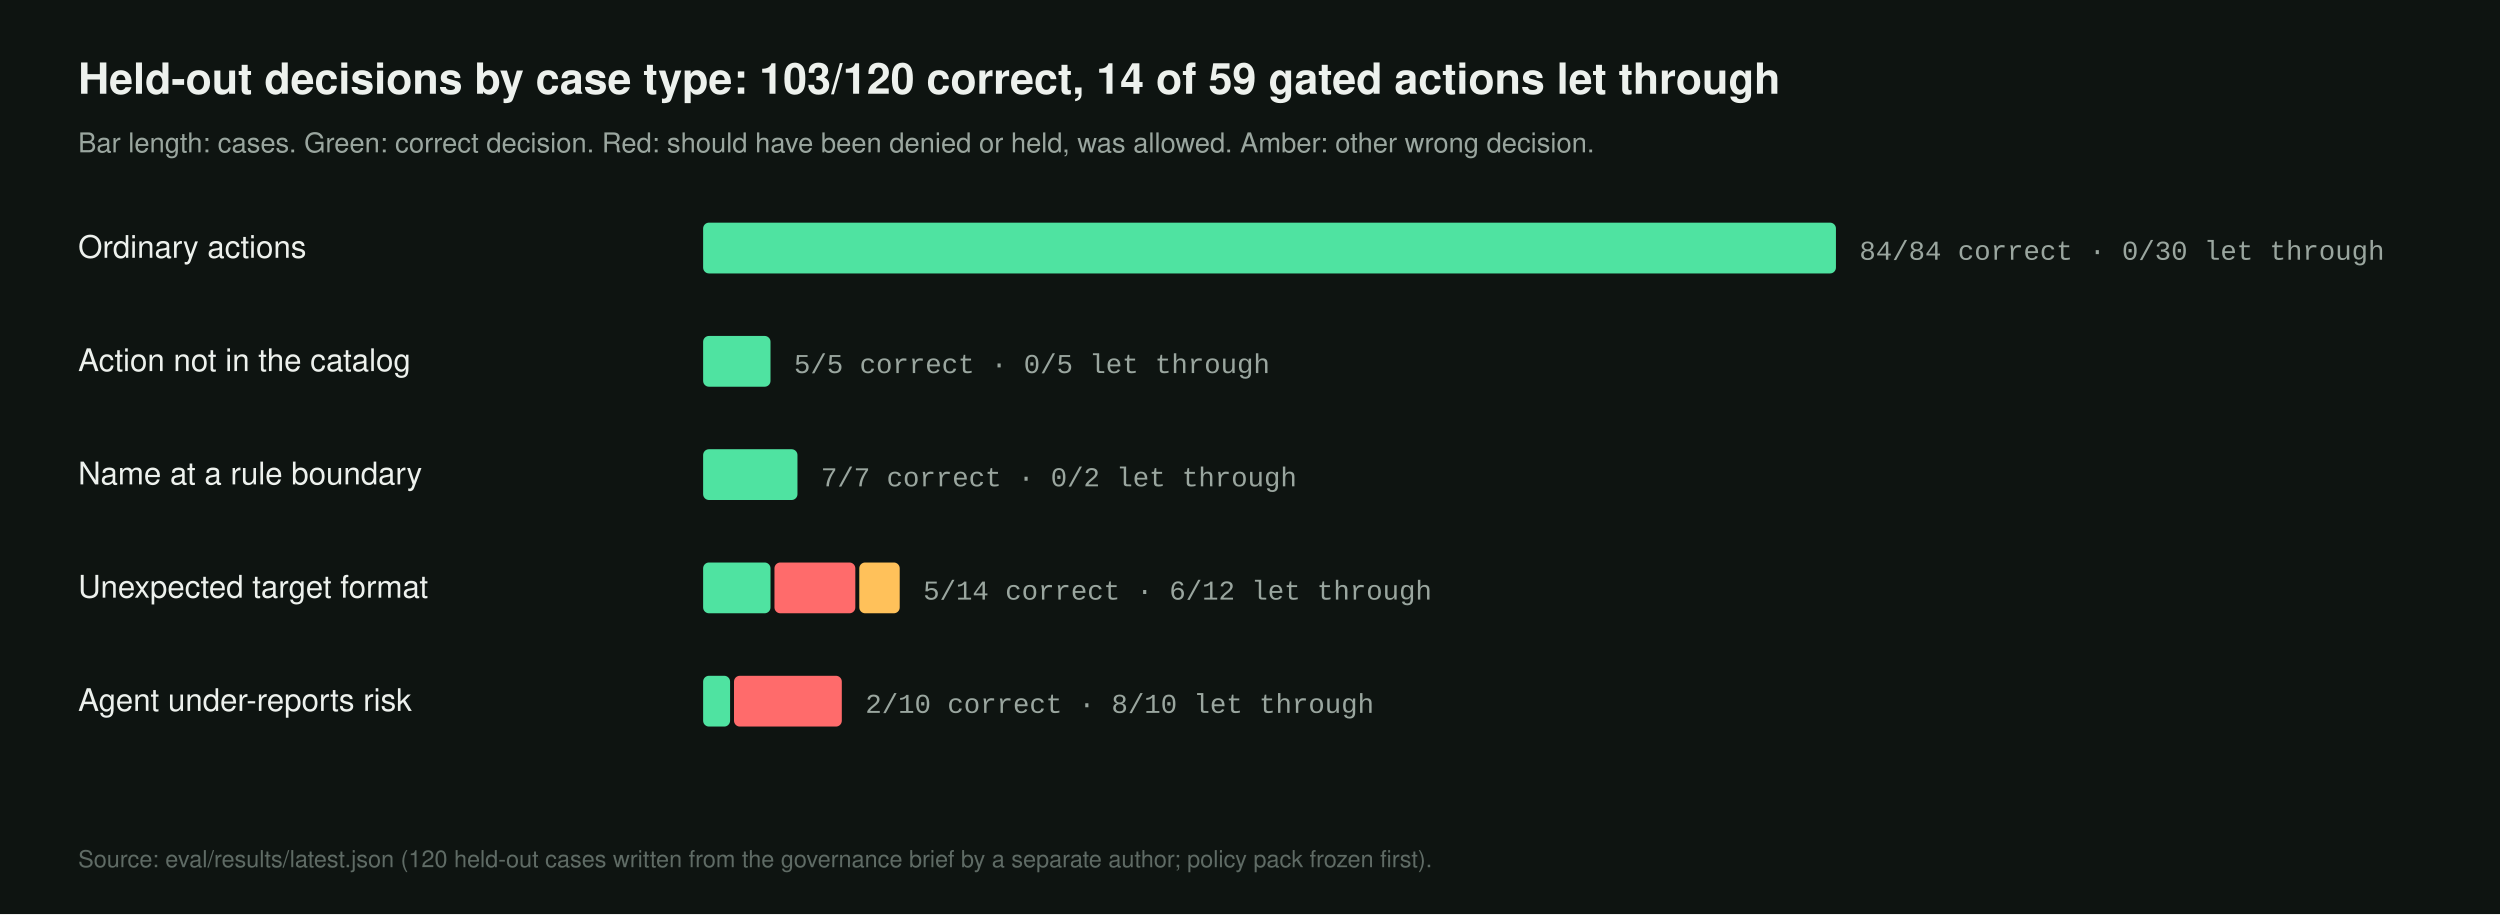
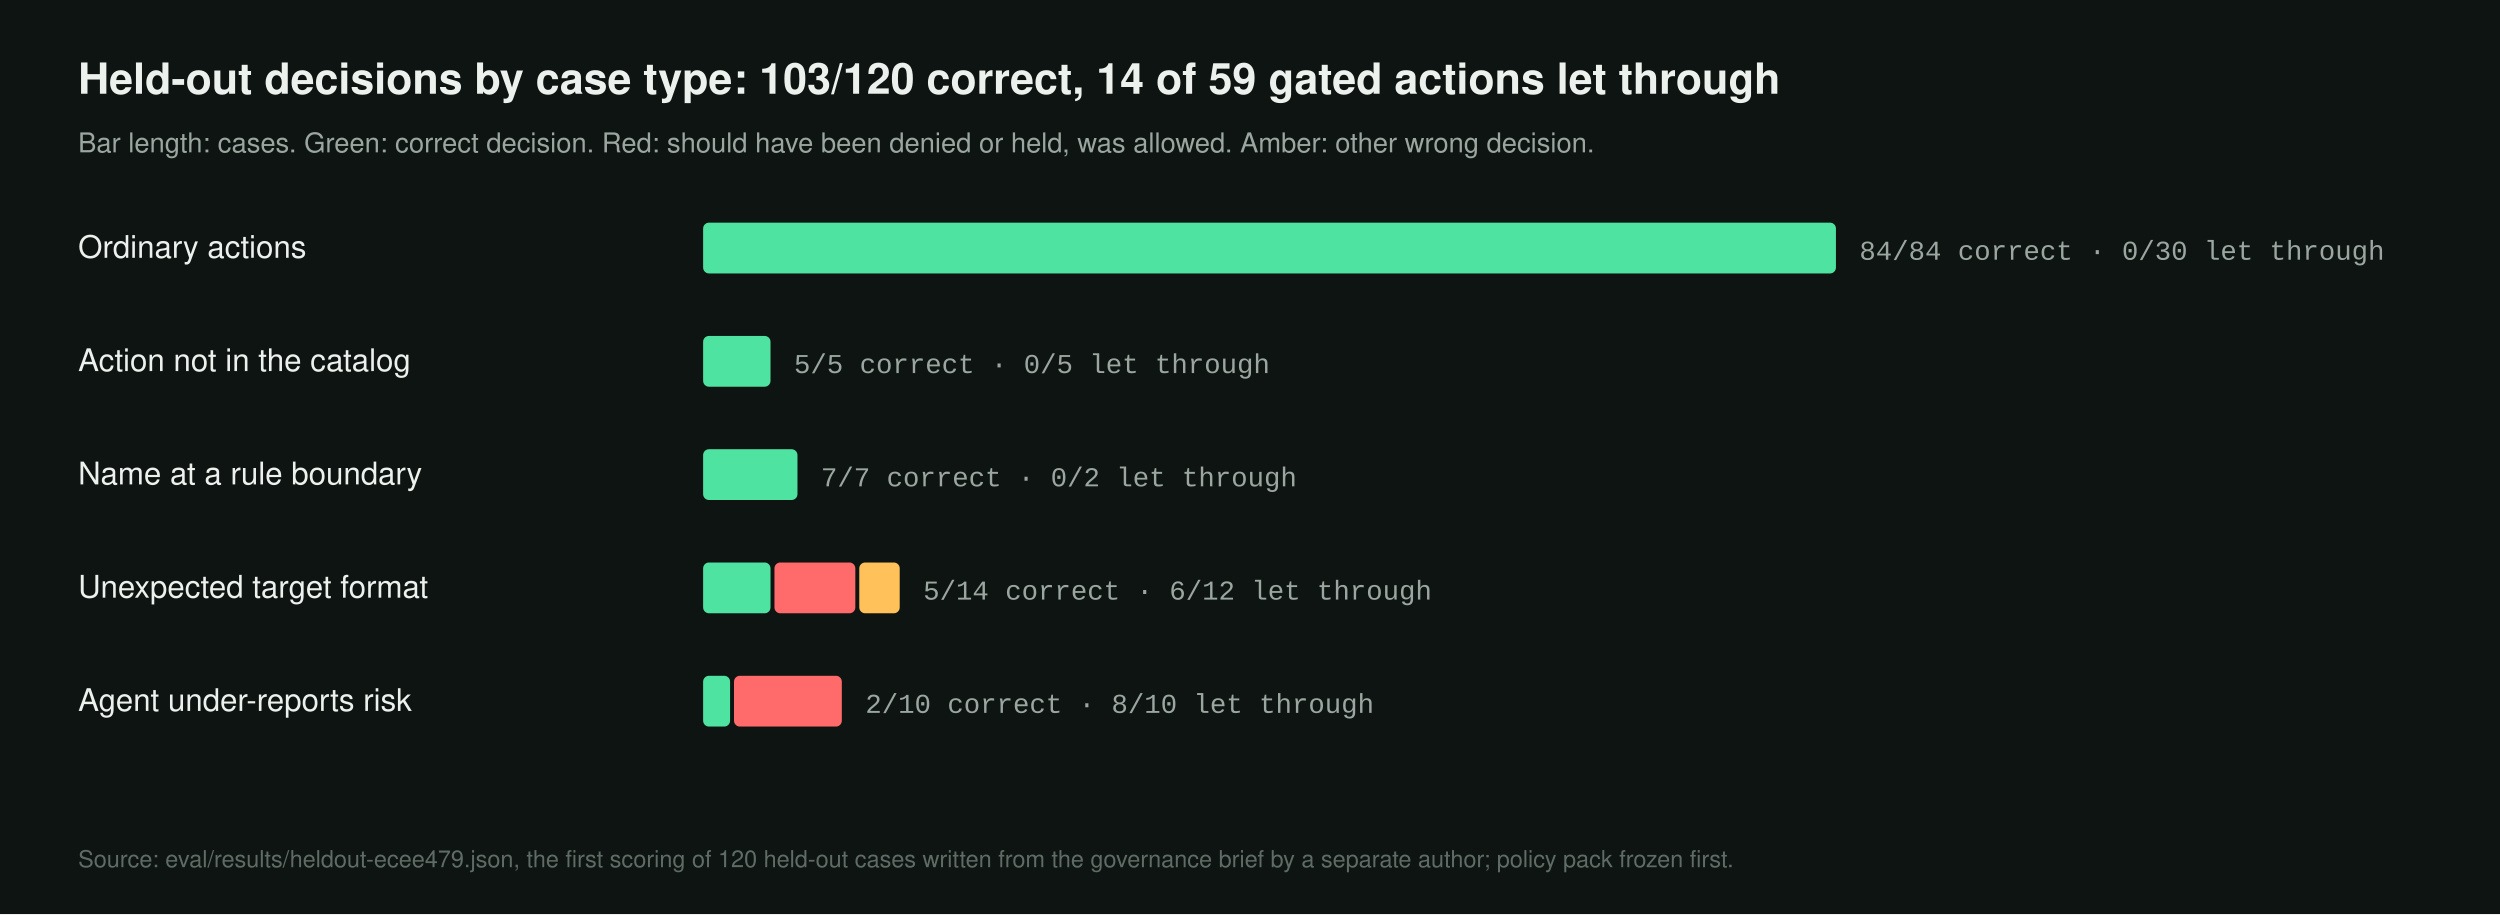
<svg xmlns="http://www.w3.org/2000/svg" width="1280" height="468" viewBox="0 0 1280 468" role="img" aria-labelledby="title desc">
  <rect width="1280" height="468" fill="#0e1411" />
  <text x="40" y="48" font-family="-apple-system, BlinkMacSystemFont, 'Segoe UI', Helvetica, Arial, sans-serif" font-size="22" font-weight="700" fill="#edf1ed">Held-out decisions by case type: 103/120 correct, 14 of 59 gated actions let through</text>
  <text x="40" y="78" font-family="-apple-system, BlinkMacSystemFont, 'Segoe UI', Helvetica, Arial, sans-serif" font-size="14" fill="#9aa69f">Bar length: cases. Green: correct decision. Red: should have been denied or held, was allowed. Amber: other wrong decision.</text>
  <text x="40" y="132" font-family="-apple-system, BlinkMacSystemFont, 'Segoe UI', Helvetica, Arial, sans-serif" font-size="16" fill="#edf1ed">Ordinary actions</text>
  <rect x="360" y="114" width="580.0" height="26" rx="3" fill="#4fe3a1" />
  <text x="952" y="133" font-family="ui-monospace, SFMono-Regular, Menlo, Consolas, 'Liberation Mono', monospace" font-size="14" fill="#9aa69f">84/84 correct · 0/30 let through</text>
  <text x="40" y="190" font-family="-apple-system, BlinkMacSystemFont, 'Segoe UI', Helvetica, Arial, sans-serif" font-size="16" fill="#edf1ed">Action not in the catalog</text>
  <rect x="360" y="172" width="34.5" height="26" rx="3" fill="#4fe3a1" />
  <text x="406.524" y="191" font-family="ui-monospace, SFMono-Regular, Menlo, Consolas, 'Liberation Mono', monospace" font-size="14" fill="#9aa69f">5/5 correct · 0/5 let through</text>
  <text x="40" y="248" font-family="-apple-system, BlinkMacSystemFont, 'Segoe UI', Helvetica, Arial, sans-serif" font-size="16" fill="#edf1ed">Name at a rule boundary</text>
  <rect x="360" y="230" width="48.3" height="26" rx="3" fill="#4fe3a1" />
  <text x="420.333" y="249" font-family="ui-monospace, SFMono-Regular, Menlo, Consolas, 'Liberation Mono', monospace" font-size="14" fill="#9aa69f">7/7 correct · 0/2 let through</text>
  <text x="40" y="306" font-family="-apple-system, BlinkMacSystemFont, 'Segoe UI', Helvetica, Arial, sans-serif" font-size="16" fill="#edf1ed">Unexpected target format</text>
  <rect x="360" y="288" width="34.5" height="26" rx="3" fill="#4fe3a1" />
  <rect x="396.524" y="288" width="41.4" height="26" rx="3" fill="#ff6b6b" />
  <rect x="439.952" y="288" width="20.7" height="26" rx="3" fill="#ffc15a" />
  <text x="472.667" y="307" font-family="ui-monospace, SFMono-Regular, Menlo, Consolas, 'Liberation Mono', monospace" font-size="14" fill="#9aa69f">5/14 correct · 6/12 let through</text>
  <text x="40" y="364" font-family="-apple-system, BlinkMacSystemFont, 'Segoe UI', Helvetica, Arial, sans-serif" font-size="16" fill="#edf1ed">Agent under-reports risk</text>
  <rect x="360" y="346" width="13.8" height="26" rx="3" fill="#4fe3a1" />
  <rect x="375.81" y="346" width="55.2" height="26" rx="3" fill="#ff6b6b" />
  <text x="443.048" y="365" font-family="ui-monospace, SFMono-Regular, Menlo, Consolas, 'Liberation Mono', monospace" font-size="14" fill="#9aa69f">2/10 correct · 8/10 let through</text>
-   <text x="40" y="444" font-family="-apple-system, BlinkMacSystemFont, 'Segoe UI', Helvetica, Arial, sans-serif" font-size="12" fill="#5f6b65">Source: eval/results/latest.json (120 held-out cases written from the governance brief by a separate author; policy pack frozen first).</text>
+   <text x="40" y="444" font-family="-apple-system, BlinkMacSystemFont, 'Segoe UI', Helvetica, Arial, sans-serif" font-size="12" fill="#5f6b65">Source: eval/results/heldout-ecee479.json, the first scoring of 120 held-out cases written from the governance brief by a separate author; policy pack frozen first.</text>
</svg>
